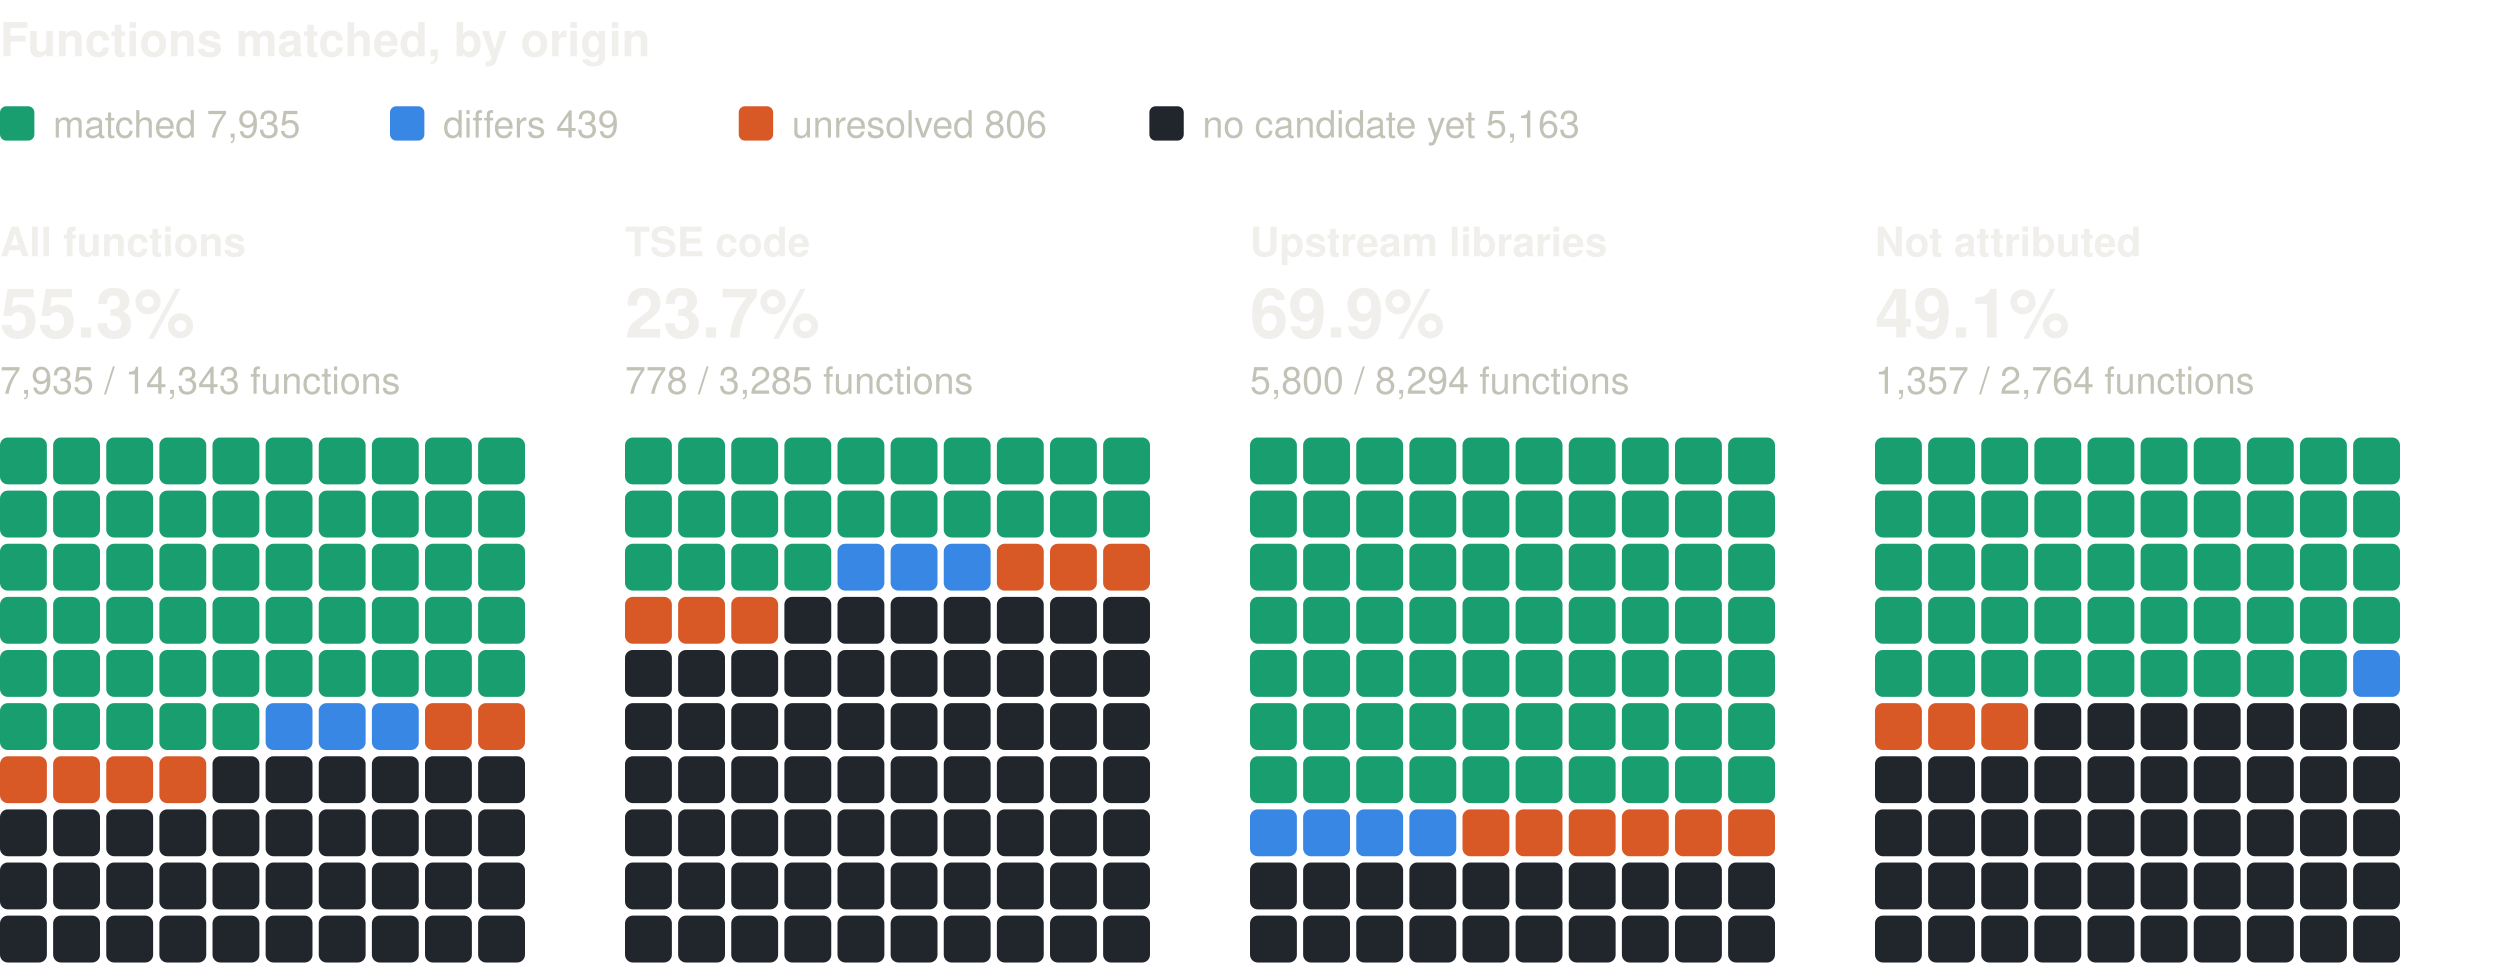
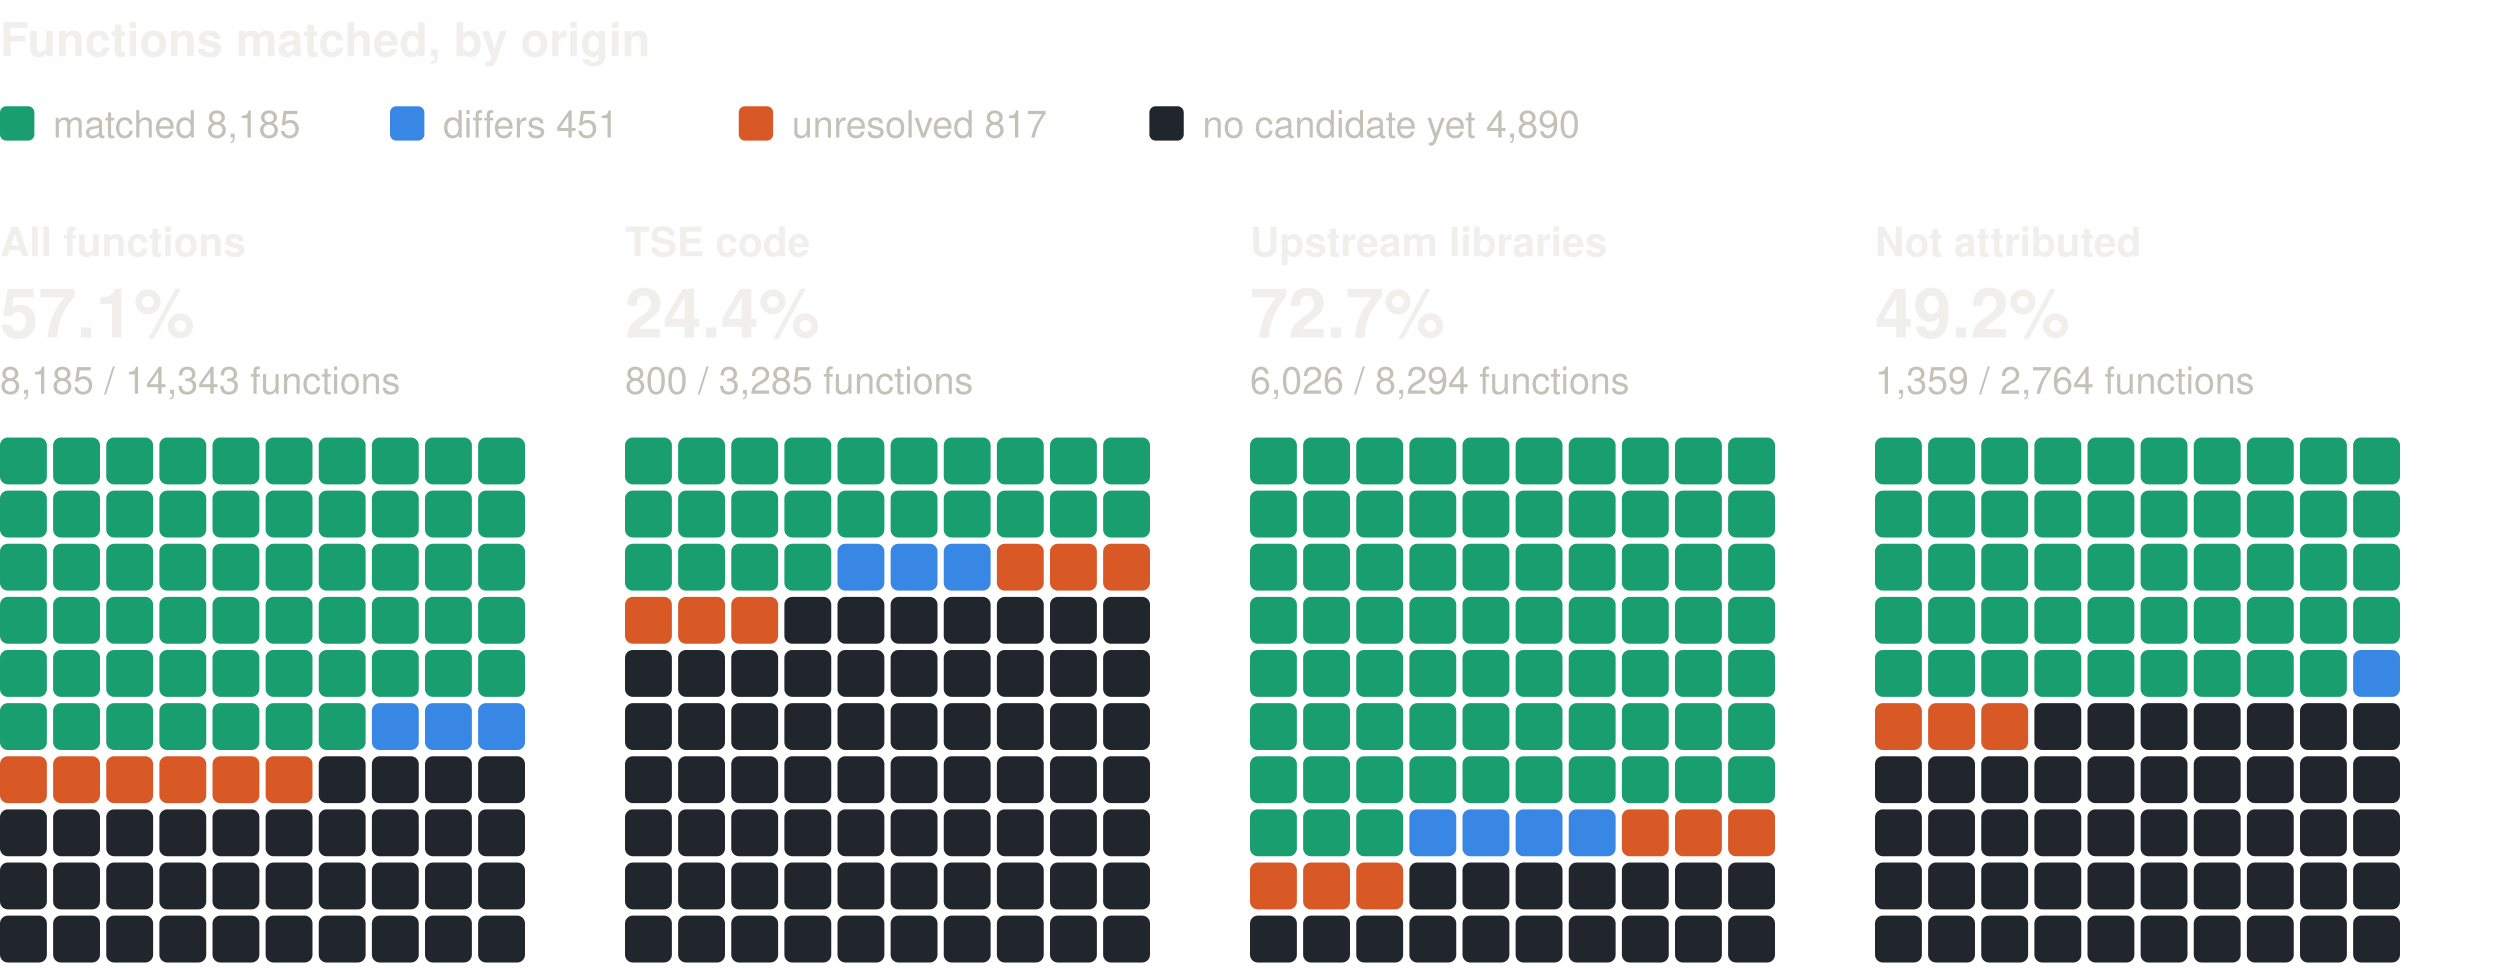
<svg xmlns="http://www.w3.org/2000/svg" width="800" height="310" viewBox="0 0 800 310" role="img" aria-label="Functions matched, by origin: one square per percent, coloured by verdict" font-family="system-ui, -apple-system, 'Segoe UI', Helvetica, Arial, sans-serif">
  <text x="0" y="18" font-size="15" fill="#f0efec" font-weight="600">Functions matched, by origin</text>
  <rect x="0" y="34" width="11" height="11" rx="2" fill="#199e70" />
-   <text x="17" y="44" font-size="12" fill="#c3c2b7">matched 7,935</text>
+   <text x="17" y="44" font-size="12" fill="#c3c2b7">matched 8,185</text>
  <rect x="124.8" y="34" width="11" height="11" rx="2" fill="#3987e5" />
-   <text x="141.8" y="44" font-size="12" fill="#c3c2b7">differs 439</text>
+   <text x="141.8" y="44" font-size="12" fill="#c3c2b7">differs 451</text>
  <rect x="236.4" y="34" width="11" height="11" rx="2" fill="#d95926" />
-   <text x="253.4" y="44" font-size="12" fill="#c3c2b7">unresolved 806</text>
+   <text x="253.4" y="44" font-size="12" fill="#c3c2b7">unresolved 817</text>
  <rect x="367.8" y="34" width="11" height="11" rx="2" fill="#21262d" />
-   <text x="384.8" y="44" font-size="12" fill="#c3c2b7">no candidate yet 5,163</text>
+   <text x="384.8" y="44" font-size="12" fill="#c3c2b7">no candidate yet 4,890</text>
  <text x="0" y="82" font-size="13" fill="#f0efec" font-weight="600">All functions</text>
-   <text x="0" y="108" font-size="22" fill="#f0efec" font-weight="600">55.3%</text>
-   <text x="0" y="126" font-size="12" fill="#c3c2b7">7,935 / 14,343 functions</text>
+   <text x="0" y="108" font-size="22" fill="#f0efec" font-weight="600">57.1%</text>
+   <text x="0" y="126" font-size="12" fill="#c3c2b7">8,185 / 14,343 functions</text>
  <rect x="0" y="140" width="15" height="15" rx="2.5" fill="#199e70" />
  <rect x="17" y="140" width="15" height="15" rx="2.5" fill="#199e70" />
  <rect x="34" y="140" width="15" height="15" rx="2.5" fill="#199e70" />
  <rect x="51" y="140" width="15" height="15" rx="2.5" fill="#199e70" />
  <rect x="68" y="140" width="15" height="15" rx="2.5" fill="#199e70" />
  <rect x="85" y="140" width="15" height="15" rx="2.5" fill="#199e70" />
  <rect x="102" y="140" width="15" height="15" rx="2.5" fill="#199e70" />
  <rect x="119" y="140" width="15" height="15" rx="2.5" fill="#199e70" />
  <rect x="136" y="140" width="15" height="15" rx="2.5" fill="#199e70" />
  <rect x="153" y="140" width="15" height="15" rx="2.5" fill="#199e70" />
  <rect x="0" y="157" width="15" height="15" rx="2.5" fill="#199e70" />
  <rect x="17" y="157" width="15" height="15" rx="2.5" fill="#199e70" />
  <rect x="34" y="157" width="15" height="15" rx="2.5" fill="#199e70" />
  <rect x="51" y="157" width="15" height="15" rx="2.5" fill="#199e70" />
  <rect x="68" y="157" width="15" height="15" rx="2.5" fill="#199e70" />
  <rect x="85" y="157" width="15" height="15" rx="2.5" fill="#199e70" />
  <rect x="102" y="157" width="15" height="15" rx="2.5" fill="#199e70" />
  <rect x="119" y="157" width="15" height="15" rx="2.5" fill="#199e70" />
  <rect x="136" y="157" width="15" height="15" rx="2.5" fill="#199e70" />
  <rect x="153" y="157" width="15" height="15" rx="2.5" fill="#199e70" />
  <rect x="0" y="174" width="15" height="15" rx="2.5" fill="#199e70" />
  <rect x="17" y="174" width="15" height="15" rx="2.5" fill="#199e70" />
  <rect x="34" y="174" width="15" height="15" rx="2.5" fill="#199e70" />
  <rect x="51" y="174" width="15" height="15" rx="2.5" fill="#199e70" />
  <rect x="68" y="174" width="15" height="15" rx="2.5" fill="#199e70" />
  <rect x="85" y="174" width="15" height="15" rx="2.5" fill="#199e70" />
  <rect x="102" y="174" width="15" height="15" rx="2.5" fill="#199e70" />
  <rect x="119" y="174" width="15" height="15" rx="2.5" fill="#199e70" />
  <rect x="136" y="174" width="15" height="15" rx="2.5" fill="#199e70" />
  <rect x="153" y="174" width="15" height="15" rx="2.5" fill="#199e70" />
  <rect x="0" y="191" width="15" height="15" rx="2.5" fill="#199e70" />
  <rect x="17" y="191" width="15" height="15" rx="2.5" fill="#199e70" />
  <rect x="34" y="191" width="15" height="15" rx="2.5" fill="#199e70" />
  <rect x="51" y="191" width="15" height="15" rx="2.5" fill="#199e70" />
  <rect x="68" y="191" width="15" height="15" rx="2.5" fill="#199e70" />
  <rect x="85" y="191" width="15" height="15" rx="2.5" fill="#199e70" />
  <rect x="102" y="191" width="15" height="15" rx="2.5" fill="#199e70" />
  <rect x="119" y="191" width="15" height="15" rx="2.5" fill="#199e70" />
  <rect x="136" y="191" width="15" height="15" rx="2.5" fill="#199e70" />
  <rect x="153" y="191" width="15" height="15" rx="2.5" fill="#199e70" />
  <rect x="0" y="208" width="15" height="15" rx="2.5" fill="#199e70" />
  <rect x="17" y="208" width="15" height="15" rx="2.5" fill="#199e70" />
  <rect x="34" y="208" width="15" height="15" rx="2.5" fill="#199e70" />
  <rect x="51" y="208" width="15" height="15" rx="2.5" fill="#199e70" />
  <rect x="68" y="208" width="15" height="15" rx="2.5" fill="#199e70" />
  <rect x="85" y="208" width="15" height="15" rx="2.5" fill="#199e70" />
  <rect x="102" y="208" width="15" height="15" rx="2.5" fill="#199e70" />
  <rect x="119" y="208" width="15" height="15" rx="2.5" fill="#199e70" />
  <rect x="136" y="208" width="15" height="15" rx="2.5" fill="#199e70" />
  <rect x="153" y="208" width="15" height="15" rx="2.5" fill="#199e70" />
  <rect x="0" y="225" width="15" height="15" rx="2.5" fill="#199e70" />
  <rect x="17" y="225" width="15" height="15" rx="2.5" fill="#199e70" />
  <rect x="34" y="225" width="15" height="15" rx="2.5" fill="#199e70" />
  <rect x="51" y="225" width="15" height="15" rx="2.5" fill="#199e70" />
  <rect x="68" y="225" width="15" height="15" rx="2.5" fill="#199e70" />
-   <rect x="85" y="225" width="15" height="15" rx="2.5" fill="#3987e5" />
-   <rect x="102" y="225" width="15" height="15" rx="2.5" fill="#3987e5" />
+   <rect x="85" y="225" width="15" height="15" rx="2.5" fill="#199e70" />
+   <rect x="102" y="225" width="15" height="15" rx="2.5" fill="#199e70" />
  <rect x="119" y="225" width="15" height="15" rx="2.5" fill="#3987e5" />
-   <rect x="136" y="225" width="15" height="15" rx="2.5" fill="#d95926" />
-   <rect x="153" y="225" width="15" height="15" rx="2.5" fill="#d95926" />
+   <rect x="136" y="225" width="15" height="15" rx="2.5" fill="#3987e5" />
+   <rect x="153" y="225" width="15" height="15" rx="2.5" fill="#3987e5" />
  <rect x="0" y="242" width="15" height="15" rx="2.5" fill="#d95926" />
  <rect x="17" y="242" width="15" height="15" rx="2.5" fill="#d95926" />
  <rect x="34" y="242" width="15" height="15" rx="2.5" fill="#d95926" />
  <rect x="51" y="242" width="15" height="15" rx="2.5" fill="#d95926" />
-   <rect x="68" y="242" width="15" height="15" rx="2.5" fill="#21262d" />
-   <rect x="85" y="242" width="15" height="15" rx="2.5" fill="#21262d" />
+   <rect x="68" y="242" width="15" height="15" rx="2.5" fill="#d95926" />
+   <rect x="85" y="242" width="15" height="15" rx="2.5" fill="#d95926" />
  <rect x="102" y="242" width="15" height="15" rx="2.5" fill="#21262d" />
  <rect x="119" y="242" width="15" height="15" rx="2.5" fill="#21262d" />
  <rect x="136" y="242" width="15" height="15" rx="2.5" fill="#21262d" />
  <rect x="153" y="242" width="15" height="15" rx="2.5" fill="#21262d" />
  <rect x="0" y="259" width="15" height="15" rx="2.5" fill="#21262d" />
  <rect x="17" y="259" width="15" height="15" rx="2.5" fill="#21262d" />
  <rect x="34" y="259" width="15" height="15" rx="2.5" fill="#21262d" />
  <rect x="51" y="259" width="15" height="15" rx="2.5" fill="#21262d" />
  <rect x="68" y="259" width="15" height="15" rx="2.5" fill="#21262d" />
  <rect x="85" y="259" width="15" height="15" rx="2.5" fill="#21262d" />
  <rect x="102" y="259" width="15" height="15" rx="2.5" fill="#21262d" />
  <rect x="119" y="259" width="15" height="15" rx="2.5" fill="#21262d" />
  <rect x="136" y="259" width="15" height="15" rx="2.5" fill="#21262d" />
  <rect x="153" y="259" width="15" height="15" rx="2.5" fill="#21262d" />
  <rect x="0" y="276" width="15" height="15" rx="2.5" fill="#21262d" />
  <rect x="17" y="276" width="15" height="15" rx="2.5" fill="#21262d" />
  <rect x="34" y="276" width="15" height="15" rx="2.5" fill="#21262d" />
  <rect x="51" y="276" width="15" height="15" rx="2.5" fill="#21262d" />
  <rect x="68" y="276" width="15" height="15" rx="2.5" fill="#21262d" />
  <rect x="85" y="276" width="15" height="15" rx="2.5" fill="#21262d" />
  <rect x="102" y="276" width="15" height="15" rx="2.5" fill="#21262d" />
  <rect x="119" y="276" width="15" height="15" rx="2.5" fill="#21262d" />
  <rect x="136" y="276" width="15" height="15" rx="2.5" fill="#21262d" />
  <rect x="153" y="276" width="15" height="15" rx="2.5" fill="#21262d" />
  <rect x="0" y="293" width="15" height="15" rx="2.5" fill="#21262d" />
  <rect x="17" y="293" width="15" height="15" rx="2.5" fill="#21262d" />
  <rect x="34" y="293" width="15" height="15" rx="2.5" fill="#21262d" />
  <rect x="51" y="293" width="15" height="15" rx="2.5" fill="#21262d" />
  <rect x="68" y="293" width="15" height="15" rx="2.5" fill="#21262d" />
  <rect x="85" y="293" width="15" height="15" rx="2.5" fill="#21262d" />
  <rect x="102" y="293" width="15" height="15" rx="2.5" fill="#21262d" />
  <rect x="119" y="293" width="15" height="15" rx="2.5" fill="#21262d" />
  <rect x="136" y="293" width="15" height="15" rx="2.5" fill="#21262d" />
  <rect x="153" y="293" width="15" height="15" rx="2.5" fill="#21262d" />
  <text x="200" y="82" font-size="13" fill="#f0efec" font-weight="600">TSE code</text>
-   <text x="200" y="108" font-size="22" fill="#f0efec" font-weight="600">23.7%</text>
-   <text x="200" y="126" font-size="12" fill="#c3c2b7">778 / 3,285 functions</text>
+   <text x="200" y="108" font-size="22" fill="#f0efec" font-weight="600">24.4%</text>
+   <text x="200" y="126" font-size="12" fill="#c3c2b7">800 / 3,285 functions</text>
  <rect x="200" y="140" width="15" height="15" rx="2.5" fill="#199e70" />
  <rect x="217" y="140" width="15" height="15" rx="2.5" fill="#199e70" />
  <rect x="234" y="140" width="15" height="15" rx="2.5" fill="#199e70" />
  <rect x="251" y="140" width="15" height="15" rx="2.5" fill="#199e70" />
  <rect x="268" y="140" width="15" height="15" rx="2.5" fill="#199e70" />
  <rect x="285" y="140" width="15" height="15" rx="2.5" fill="#199e70" />
  <rect x="302" y="140" width="15" height="15" rx="2.5" fill="#199e70" />
  <rect x="319" y="140" width="15" height="15" rx="2.5" fill="#199e70" />
  <rect x="336" y="140" width="15" height="15" rx="2.5" fill="#199e70" />
  <rect x="353" y="140" width="15" height="15" rx="2.5" fill="#199e70" />
  <rect x="200" y="157" width="15" height="15" rx="2.5" fill="#199e70" />
  <rect x="217" y="157" width="15" height="15" rx="2.5" fill="#199e70" />
  <rect x="234" y="157" width="15" height="15" rx="2.5" fill="#199e70" />
  <rect x="251" y="157" width="15" height="15" rx="2.5" fill="#199e70" />
  <rect x="268" y="157" width="15" height="15" rx="2.5" fill="#199e70" />
  <rect x="285" y="157" width="15" height="15" rx="2.5" fill="#199e70" />
  <rect x="302" y="157" width="15" height="15" rx="2.5" fill="#199e70" />
  <rect x="319" y="157" width="15" height="15" rx="2.5" fill="#199e70" />
  <rect x="336" y="157" width="15" height="15" rx="2.5" fill="#199e70" />
  <rect x="353" y="157" width="15" height="15" rx="2.5" fill="#199e70" />
  <rect x="200" y="174" width="15" height="15" rx="2.5" fill="#199e70" />
  <rect x="217" y="174" width="15" height="15" rx="2.5" fill="#199e70" />
  <rect x="234" y="174" width="15" height="15" rx="2.5" fill="#199e70" />
  <rect x="251" y="174" width="15" height="15" rx="2.5" fill="#199e70" />
  <rect x="268" y="174" width="15" height="15" rx="2.5" fill="#3987e5" />
  <rect x="285" y="174" width="15" height="15" rx="2.5" fill="#3987e5" />
  <rect x="302" y="174" width="15" height="15" rx="2.5" fill="#3987e5" />
  <rect x="319" y="174" width="15" height="15" rx="2.5" fill="#d95926" />
  <rect x="336" y="174" width="15" height="15" rx="2.5" fill="#d95926" />
  <rect x="353" y="174" width="15" height="15" rx="2.5" fill="#d95926" />
  <rect x="200" y="191" width="15" height="15" rx="2.5" fill="#d95926" />
  <rect x="217" y="191" width="15" height="15" rx="2.5" fill="#d95926" />
  <rect x="234" y="191" width="15" height="15" rx="2.5" fill="#d95926" />
  <rect x="251" y="191" width="15" height="15" rx="2.5" fill="#21262d" />
  <rect x="268" y="191" width="15" height="15" rx="2.5" fill="#21262d" />
  <rect x="285" y="191" width="15" height="15" rx="2.5" fill="#21262d" />
  <rect x="302" y="191" width="15" height="15" rx="2.5" fill="#21262d" />
  <rect x="319" y="191" width="15" height="15" rx="2.5" fill="#21262d" />
  <rect x="336" y="191" width="15" height="15" rx="2.5" fill="#21262d" />
  <rect x="353" y="191" width="15" height="15" rx="2.5" fill="#21262d" />
  <rect x="200" y="208" width="15" height="15" rx="2.5" fill="#21262d" />
  <rect x="217" y="208" width="15" height="15" rx="2.5" fill="#21262d" />
  <rect x="234" y="208" width="15" height="15" rx="2.5" fill="#21262d" />
  <rect x="251" y="208" width="15" height="15" rx="2.5" fill="#21262d" />
  <rect x="268" y="208" width="15" height="15" rx="2.5" fill="#21262d" />
  <rect x="285" y="208" width="15" height="15" rx="2.5" fill="#21262d" />
  <rect x="302" y="208" width="15" height="15" rx="2.5" fill="#21262d" />
  <rect x="319" y="208" width="15" height="15" rx="2.5" fill="#21262d" />
  <rect x="336" y="208" width="15" height="15" rx="2.5" fill="#21262d" />
  <rect x="353" y="208" width="15" height="15" rx="2.5" fill="#21262d" />
  <rect x="200" y="225" width="15" height="15" rx="2.5" fill="#21262d" />
  <rect x="217" y="225" width="15" height="15" rx="2.5" fill="#21262d" />
  <rect x="234" y="225" width="15" height="15" rx="2.5" fill="#21262d" />
  <rect x="251" y="225" width="15" height="15" rx="2.5" fill="#21262d" />
  <rect x="268" y="225" width="15" height="15" rx="2.5" fill="#21262d" />
  <rect x="285" y="225" width="15" height="15" rx="2.5" fill="#21262d" />
  <rect x="302" y="225" width="15" height="15" rx="2.5" fill="#21262d" />
  <rect x="319" y="225" width="15" height="15" rx="2.5" fill="#21262d" />
  <rect x="336" y="225" width="15" height="15" rx="2.5" fill="#21262d" />
  <rect x="353" y="225" width="15" height="15" rx="2.5" fill="#21262d" />
  <rect x="200" y="242" width="15" height="15" rx="2.5" fill="#21262d" />
  <rect x="217" y="242" width="15" height="15" rx="2.5" fill="#21262d" />
  <rect x="234" y="242" width="15" height="15" rx="2.5" fill="#21262d" />
  <rect x="251" y="242" width="15" height="15" rx="2.5" fill="#21262d" />
  <rect x="268" y="242" width="15" height="15" rx="2.5" fill="#21262d" />
  <rect x="285" y="242" width="15" height="15" rx="2.5" fill="#21262d" />
  <rect x="302" y="242" width="15" height="15" rx="2.5" fill="#21262d" />
  <rect x="319" y="242" width="15" height="15" rx="2.5" fill="#21262d" />
  <rect x="336" y="242" width="15" height="15" rx="2.5" fill="#21262d" />
  <rect x="353" y="242" width="15" height="15" rx="2.5" fill="#21262d" />
  <rect x="200" y="259" width="15" height="15" rx="2.5" fill="#21262d" />
  <rect x="217" y="259" width="15" height="15" rx="2.5" fill="#21262d" />
  <rect x="234" y="259" width="15" height="15" rx="2.5" fill="#21262d" />
  <rect x="251" y="259" width="15" height="15" rx="2.5" fill="#21262d" />
  <rect x="268" y="259" width="15" height="15" rx="2.5" fill="#21262d" />
  <rect x="285" y="259" width="15" height="15" rx="2.5" fill="#21262d" />
  <rect x="302" y="259" width="15" height="15" rx="2.5" fill="#21262d" />
  <rect x="319" y="259" width="15" height="15" rx="2.5" fill="#21262d" />
  <rect x="336" y="259" width="15" height="15" rx="2.5" fill="#21262d" />
  <rect x="353" y="259" width="15" height="15" rx="2.5" fill="#21262d" />
  <rect x="200" y="276" width="15" height="15" rx="2.5" fill="#21262d" />
  <rect x="217" y="276" width="15" height="15" rx="2.5" fill="#21262d" />
  <rect x="234" y="276" width="15" height="15" rx="2.5" fill="#21262d" />
  <rect x="251" y="276" width="15" height="15" rx="2.5" fill="#21262d" />
  <rect x="268" y="276" width="15" height="15" rx="2.5" fill="#21262d" />
  <rect x="285" y="276" width="15" height="15" rx="2.5" fill="#21262d" />
  <rect x="302" y="276" width="15" height="15" rx="2.5" fill="#21262d" />
  <rect x="319" y="276" width="15" height="15" rx="2.5" fill="#21262d" />
  <rect x="336" y="276" width="15" height="15" rx="2.5" fill="#21262d" />
  <rect x="353" y="276" width="15" height="15" rx="2.5" fill="#21262d" />
  <rect x="200" y="293" width="15" height="15" rx="2.5" fill="#21262d" />
  <rect x="217" y="293" width="15" height="15" rx="2.5" fill="#21262d" />
  <rect x="234" y="293" width="15" height="15" rx="2.5" fill="#21262d" />
  <rect x="251" y="293" width="15" height="15" rx="2.5" fill="#21262d" />
  <rect x="268" y="293" width="15" height="15" rx="2.5" fill="#21262d" />
  <rect x="285" y="293" width="15" height="15" rx="2.5" fill="#21262d" />
  <rect x="302" y="293" width="15" height="15" rx="2.5" fill="#21262d" />
  <rect x="319" y="293" width="15" height="15" rx="2.5" fill="#21262d" />
  <rect x="336" y="293" width="15" height="15" rx="2.5" fill="#21262d" />
  <rect x="353" y="293" width="15" height="15" rx="2.5" fill="#21262d" />
  <text x="400" y="82" font-size="13" fill="#f0efec" font-weight="600">Upstream libraries</text>
-   <text x="400" y="108" font-size="22" fill="#f0efec" font-weight="600">69.9%</text>
-   <text x="400" y="126" font-size="12" fill="#c3c2b7">5,800 / 8,294 functions</text>
+   <text x="400" y="108" font-size="22" fill="#f0efec" font-weight="600">72.7%</text>
+   <text x="400" y="126" font-size="12" fill="#c3c2b7">6,026 / 8,294 functions</text>
  <rect x="400" y="140" width="15" height="15" rx="2.5" fill="#199e70" />
  <rect x="417" y="140" width="15" height="15" rx="2.5" fill="#199e70" />
  <rect x="434" y="140" width="15" height="15" rx="2.5" fill="#199e70" />
  <rect x="451" y="140" width="15" height="15" rx="2.5" fill="#199e70" />
  <rect x="468" y="140" width="15" height="15" rx="2.5" fill="#199e70" />
  <rect x="485" y="140" width="15" height="15" rx="2.5" fill="#199e70" />
  <rect x="502" y="140" width="15" height="15" rx="2.5" fill="#199e70" />
  <rect x="519" y="140" width="15" height="15" rx="2.5" fill="#199e70" />
  <rect x="536" y="140" width="15" height="15" rx="2.5" fill="#199e70" />
  <rect x="553" y="140" width="15" height="15" rx="2.5" fill="#199e70" />
  <rect x="400" y="157" width="15" height="15" rx="2.5" fill="#199e70" />
  <rect x="417" y="157" width="15" height="15" rx="2.5" fill="#199e70" />
  <rect x="434" y="157" width="15" height="15" rx="2.5" fill="#199e70" />
  <rect x="451" y="157" width="15" height="15" rx="2.5" fill="#199e70" />
  <rect x="468" y="157" width="15" height="15" rx="2.5" fill="#199e70" />
  <rect x="485" y="157" width="15" height="15" rx="2.5" fill="#199e70" />
  <rect x="502" y="157" width="15" height="15" rx="2.5" fill="#199e70" />
  <rect x="519" y="157" width="15" height="15" rx="2.5" fill="#199e70" />
  <rect x="536" y="157" width="15" height="15" rx="2.5" fill="#199e70" />
  <rect x="553" y="157" width="15" height="15" rx="2.5" fill="#199e70" />
  <rect x="400" y="174" width="15" height="15" rx="2.5" fill="#199e70" />
  <rect x="417" y="174" width="15" height="15" rx="2.5" fill="#199e70" />
  <rect x="434" y="174" width="15" height="15" rx="2.5" fill="#199e70" />
  <rect x="451" y="174" width="15" height="15" rx="2.5" fill="#199e70" />
  <rect x="468" y="174" width="15" height="15" rx="2.5" fill="#199e70" />
  <rect x="485" y="174" width="15" height="15" rx="2.5" fill="#199e70" />
  <rect x="502" y="174" width="15" height="15" rx="2.5" fill="#199e70" />
  <rect x="519" y="174" width="15" height="15" rx="2.5" fill="#199e70" />
  <rect x="536" y="174" width="15" height="15" rx="2.5" fill="#199e70" />
  <rect x="553" y="174" width="15" height="15" rx="2.5" fill="#199e70" />
  <rect x="400" y="191" width="15" height="15" rx="2.5" fill="#199e70" />
  <rect x="417" y="191" width="15" height="15" rx="2.5" fill="#199e70" />
  <rect x="434" y="191" width="15" height="15" rx="2.5" fill="#199e70" />
  <rect x="451" y="191" width="15" height="15" rx="2.5" fill="#199e70" />
  <rect x="468" y="191" width="15" height="15" rx="2.5" fill="#199e70" />
  <rect x="485" y="191" width="15" height="15" rx="2.5" fill="#199e70" />
  <rect x="502" y="191" width="15" height="15" rx="2.5" fill="#199e70" />
  <rect x="519" y="191" width="15" height="15" rx="2.5" fill="#199e70" />
  <rect x="536" y="191" width="15" height="15" rx="2.5" fill="#199e70" />
  <rect x="553" y="191" width="15" height="15" rx="2.5" fill="#199e70" />
  <rect x="400" y="208" width="15" height="15" rx="2.5" fill="#199e70" />
  <rect x="417" y="208" width="15" height="15" rx="2.5" fill="#199e70" />
  <rect x="434" y="208" width="15" height="15" rx="2.5" fill="#199e70" />
  <rect x="451" y="208" width="15" height="15" rx="2.5" fill="#199e70" />
  <rect x="468" y="208" width="15" height="15" rx="2.5" fill="#199e70" />
  <rect x="485" y="208" width="15" height="15" rx="2.5" fill="#199e70" />
  <rect x="502" y="208" width="15" height="15" rx="2.5" fill="#199e70" />
  <rect x="519" y="208" width="15" height="15" rx="2.5" fill="#199e70" />
  <rect x="536" y="208" width="15" height="15" rx="2.5" fill="#199e70" />
  <rect x="553" y="208" width="15" height="15" rx="2.5" fill="#199e70" />
  <rect x="400" y="225" width="15" height="15" rx="2.5" fill="#199e70" />
  <rect x="417" y="225" width="15" height="15" rx="2.5" fill="#199e70" />
  <rect x="434" y="225" width="15" height="15" rx="2.5" fill="#199e70" />
  <rect x="451" y="225" width="15" height="15" rx="2.5" fill="#199e70" />
  <rect x="468" y="225" width="15" height="15" rx="2.5" fill="#199e70" />
  <rect x="485" y="225" width="15" height="15" rx="2.5" fill="#199e70" />
  <rect x="502" y="225" width="15" height="15" rx="2.5" fill="#199e70" />
  <rect x="519" y="225" width="15" height="15" rx="2.5" fill="#199e70" />
  <rect x="536" y="225" width="15" height="15" rx="2.5" fill="#199e70" />
  <rect x="553" y="225" width="15" height="15" rx="2.5" fill="#199e70" />
  <rect x="400" y="242" width="15" height="15" rx="2.5" fill="#199e70" />
  <rect x="417" y="242" width="15" height="15" rx="2.5" fill="#199e70" />
  <rect x="434" y="242" width="15" height="15" rx="2.5" fill="#199e70" />
  <rect x="451" y="242" width="15" height="15" rx="2.5" fill="#199e70" />
  <rect x="468" y="242" width="15" height="15" rx="2.5" fill="#199e70" />
  <rect x="485" y="242" width="15" height="15" rx="2.5" fill="#199e70" />
  <rect x="502" y="242" width="15" height="15" rx="2.5" fill="#199e70" />
  <rect x="519" y="242" width="15" height="15" rx="2.5" fill="#199e70" />
  <rect x="536" y="242" width="15" height="15" rx="2.5" fill="#199e70" />
  <rect x="553" y="242" width="15" height="15" rx="2.5" fill="#199e70" />
-   <rect x="400" y="259" width="15" height="15" rx="2.5" fill="#3987e5" />
-   <rect x="417" y="259" width="15" height="15" rx="2.5" fill="#3987e5" />
-   <rect x="434" y="259" width="15" height="15" rx="2.5" fill="#3987e5" />
+   <rect x="400" y="259" width="15" height="15" rx="2.5" fill="#199e70" />
+   <rect x="417" y="259" width="15" height="15" rx="2.5" fill="#199e70" />
+   <rect x="434" y="259" width="15" height="15" rx="2.5" fill="#199e70" />
  <rect x="451" y="259" width="15" height="15" rx="2.5" fill="#3987e5" />
-   <rect x="468" y="259" width="15" height="15" rx="2.5" fill="#d95926" />
-   <rect x="485" y="259" width="15" height="15" rx="2.5" fill="#d95926" />
-   <rect x="502" y="259" width="15" height="15" rx="2.5" fill="#d95926" />
+   <rect x="468" y="259" width="15" height="15" rx="2.5" fill="#3987e5" />
+   <rect x="485" y="259" width="15" height="15" rx="2.5" fill="#3987e5" />
+   <rect x="502" y="259" width="15" height="15" rx="2.5" fill="#3987e5" />
  <rect x="519" y="259" width="15" height="15" rx="2.5" fill="#d95926" />
  <rect x="536" y="259" width="15" height="15" rx="2.5" fill="#d95926" />
  <rect x="553" y="259" width="15" height="15" rx="2.5" fill="#d95926" />
-   <rect x="400" y="276" width="15" height="15" rx="2.5" fill="#21262d" />
-   <rect x="417" y="276" width="15" height="15" rx="2.5" fill="#21262d" />
-   <rect x="434" y="276" width="15" height="15" rx="2.5" fill="#21262d" />
+   <rect x="400" y="276" width="15" height="15" rx="2.5" fill="#d95926" />
+   <rect x="417" y="276" width="15" height="15" rx="2.5" fill="#d95926" />
+   <rect x="434" y="276" width="15" height="15" rx="2.5" fill="#d95926" />
  <rect x="451" y="276" width="15" height="15" rx="2.5" fill="#21262d" />
  <rect x="468" y="276" width="15" height="15" rx="2.5" fill="#21262d" />
  <rect x="485" y="276" width="15" height="15" rx="2.5" fill="#21262d" />
  <rect x="502" y="276" width="15" height="15" rx="2.5" fill="#21262d" />
  <rect x="519" y="276" width="15" height="15" rx="2.5" fill="#21262d" />
  <rect x="536" y="276" width="15" height="15" rx="2.5" fill="#21262d" />
  <rect x="553" y="276" width="15" height="15" rx="2.5" fill="#21262d" />
  <rect x="400" y="293" width="15" height="15" rx="2.5" fill="#21262d" />
  <rect x="417" y="293" width="15" height="15" rx="2.5" fill="#21262d" />
  <rect x="434" y="293" width="15" height="15" rx="2.5" fill="#21262d" />
  <rect x="451" y="293" width="15" height="15" rx="2.5" fill="#21262d" />
  <rect x="468" y="293" width="15" height="15" rx="2.5" fill="#21262d" />
  <rect x="485" y="293" width="15" height="15" rx="2.5" fill="#21262d" />
  <rect x="502" y="293" width="15" height="15" rx="2.5" fill="#21262d" />
  <rect x="519" y="293" width="15" height="15" rx="2.5" fill="#21262d" />
  <rect x="536" y="293" width="15" height="15" rx="2.5" fill="#21262d" />
  <rect x="553" y="293" width="15" height="15" rx="2.5" fill="#21262d" />
  <text x="600" y="82" font-size="13" fill="#f0efec" font-weight="600">Not attributed</text>
-   <text x="600" y="108" font-size="22" fill="#f0efec" font-weight="600">49.1%</text>
-   <text x="600" y="126" font-size="12" fill="#c3c2b7">1,357 / 2,764 functions</text>
+   <text x="600" y="108" font-size="22" fill="#f0efec" font-weight="600">49.2%</text>
+   <text x="600" y="126" font-size="12" fill="#c3c2b7">1,359 / 2,764 functions</text>
  <rect x="600" y="140" width="15" height="15" rx="2.5" fill="#199e70" />
  <rect x="617" y="140" width="15" height="15" rx="2.5" fill="#199e70" />
  <rect x="634" y="140" width="15" height="15" rx="2.5" fill="#199e70" />
  <rect x="651" y="140" width="15" height="15" rx="2.5" fill="#199e70" />
  <rect x="668" y="140" width="15" height="15" rx="2.5" fill="#199e70" />
  <rect x="685" y="140" width="15" height="15" rx="2.5" fill="#199e70" />
  <rect x="702" y="140" width="15" height="15" rx="2.5" fill="#199e70" />
  <rect x="719" y="140" width="15" height="15" rx="2.5" fill="#199e70" />
  <rect x="736" y="140" width="15" height="15" rx="2.5" fill="#199e70" />
  <rect x="753" y="140" width="15" height="15" rx="2.5" fill="#199e70" />
  <rect x="600" y="157" width="15" height="15" rx="2.5" fill="#199e70" />
  <rect x="617" y="157" width="15" height="15" rx="2.5" fill="#199e70" />
  <rect x="634" y="157" width="15" height="15" rx="2.5" fill="#199e70" />
  <rect x="651" y="157" width="15" height="15" rx="2.5" fill="#199e70" />
  <rect x="668" y="157" width="15" height="15" rx="2.5" fill="#199e70" />
  <rect x="685" y="157" width="15" height="15" rx="2.5" fill="#199e70" />
  <rect x="702" y="157" width="15" height="15" rx="2.5" fill="#199e70" />
  <rect x="719" y="157" width="15" height="15" rx="2.5" fill="#199e70" />
  <rect x="736" y="157" width="15" height="15" rx="2.5" fill="#199e70" />
  <rect x="753" y="157" width="15" height="15" rx="2.5" fill="#199e70" />
  <rect x="600" y="174" width="15" height="15" rx="2.5" fill="#199e70" />
  <rect x="617" y="174" width="15" height="15" rx="2.5" fill="#199e70" />
  <rect x="634" y="174" width="15" height="15" rx="2.5" fill="#199e70" />
  <rect x="651" y="174" width="15" height="15" rx="2.5" fill="#199e70" />
  <rect x="668" y="174" width="15" height="15" rx="2.5" fill="#199e70" />
  <rect x="685" y="174" width="15" height="15" rx="2.5" fill="#199e70" />
  <rect x="702" y="174" width="15" height="15" rx="2.5" fill="#199e70" />
  <rect x="719" y="174" width="15" height="15" rx="2.5" fill="#199e70" />
  <rect x="736" y="174" width="15" height="15" rx="2.5" fill="#199e70" />
  <rect x="753" y="174" width="15" height="15" rx="2.5" fill="#199e70" />
  <rect x="600" y="191" width="15" height="15" rx="2.5" fill="#199e70" />
  <rect x="617" y="191" width="15" height="15" rx="2.5" fill="#199e70" />
  <rect x="634" y="191" width="15" height="15" rx="2.5" fill="#199e70" />
  <rect x="651" y="191" width="15" height="15" rx="2.5" fill="#199e70" />
  <rect x="668" y="191" width="15" height="15" rx="2.5" fill="#199e70" />
  <rect x="685" y="191" width="15" height="15" rx="2.5" fill="#199e70" />
  <rect x="702" y="191" width="15" height="15" rx="2.5" fill="#199e70" />
  <rect x="719" y="191" width="15" height="15" rx="2.5" fill="#199e70" />
  <rect x="736" y="191" width="15" height="15" rx="2.5" fill="#199e70" />
  <rect x="753" y="191" width="15" height="15" rx="2.5" fill="#199e70" />
  <rect x="600" y="208" width="15" height="15" rx="2.5" fill="#199e70" />
  <rect x="617" y="208" width="15" height="15" rx="2.5" fill="#199e70" />
  <rect x="634" y="208" width="15" height="15" rx="2.5" fill="#199e70" />
  <rect x="651" y="208" width="15" height="15" rx="2.5" fill="#199e70" />
  <rect x="668" y="208" width="15" height="15" rx="2.5" fill="#199e70" />
  <rect x="685" y="208" width="15" height="15" rx="2.5" fill="#199e70" />
  <rect x="702" y="208" width="15" height="15" rx="2.5" fill="#199e70" />
  <rect x="719" y="208" width="15" height="15" rx="2.5" fill="#199e70" />
  <rect x="736" y="208" width="15" height="15" rx="2.5" fill="#199e70" />
  <rect x="753" y="208" width="15" height="15" rx="2.5" fill="#3987e5" />
  <rect x="600" y="225" width="15" height="15" rx="2.5" fill="#d95926" />
  <rect x="617" y="225" width="15" height="15" rx="2.5" fill="#d95926" />
  <rect x="634" y="225" width="15" height="15" rx="2.5" fill="#d95926" />
  <rect x="651" y="225" width="15" height="15" rx="2.5" fill="#21262d" />
  <rect x="668" y="225" width="15" height="15" rx="2.5" fill="#21262d" />
  <rect x="685" y="225" width="15" height="15" rx="2.5" fill="#21262d" />
  <rect x="702" y="225" width="15" height="15" rx="2.5" fill="#21262d" />
  <rect x="719" y="225" width="15" height="15" rx="2.5" fill="#21262d" />
  <rect x="736" y="225" width="15" height="15" rx="2.5" fill="#21262d" />
  <rect x="753" y="225" width="15" height="15" rx="2.5" fill="#21262d" />
  <rect x="600" y="242" width="15" height="15" rx="2.5" fill="#21262d" />
  <rect x="617" y="242" width="15" height="15" rx="2.5" fill="#21262d" />
  <rect x="634" y="242" width="15" height="15" rx="2.5" fill="#21262d" />
  <rect x="651" y="242" width="15" height="15" rx="2.5" fill="#21262d" />
  <rect x="668" y="242" width="15" height="15" rx="2.5" fill="#21262d" />
  <rect x="685" y="242" width="15" height="15" rx="2.5" fill="#21262d" />
  <rect x="702" y="242" width="15" height="15" rx="2.5" fill="#21262d" />
  <rect x="719" y="242" width="15" height="15" rx="2.5" fill="#21262d" />
  <rect x="736" y="242" width="15" height="15" rx="2.5" fill="#21262d" />
  <rect x="753" y="242" width="15" height="15" rx="2.5" fill="#21262d" />
  <rect x="600" y="259" width="15" height="15" rx="2.5" fill="#21262d" />
  <rect x="617" y="259" width="15" height="15" rx="2.5" fill="#21262d" />
  <rect x="634" y="259" width="15" height="15" rx="2.5" fill="#21262d" />
  <rect x="651" y="259" width="15" height="15" rx="2.5" fill="#21262d" />
  <rect x="668" y="259" width="15" height="15" rx="2.5" fill="#21262d" />
  <rect x="685" y="259" width="15" height="15" rx="2.5" fill="#21262d" />
  <rect x="702" y="259" width="15" height="15" rx="2.5" fill="#21262d" />
  <rect x="719" y="259" width="15" height="15" rx="2.5" fill="#21262d" />
  <rect x="736" y="259" width="15" height="15" rx="2.5" fill="#21262d" />
  <rect x="753" y="259" width="15" height="15" rx="2.5" fill="#21262d" />
  <rect x="600" y="276" width="15" height="15" rx="2.5" fill="#21262d" />
  <rect x="617" y="276" width="15" height="15" rx="2.5" fill="#21262d" />
  <rect x="634" y="276" width="15" height="15" rx="2.5" fill="#21262d" />
  <rect x="651" y="276" width="15" height="15" rx="2.5" fill="#21262d" />
  <rect x="668" y="276" width="15" height="15" rx="2.5" fill="#21262d" />
  <rect x="685" y="276" width="15" height="15" rx="2.5" fill="#21262d" />
  <rect x="702" y="276" width="15" height="15" rx="2.5" fill="#21262d" />
  <rect x="719" y="276" width="15" height="15" rx="2.5" fill="#21262d" />
  <rect x="736" y="276" width="15" height="15" rx="2.5" fill="#21262d" />
  <rect x="753" y="276" width="15" height="15" rx="2.5" fill="#21262d" />
  <rect x="600" y="293" width="15" height="15" rx="2.5" fill="#21262d" />
  <rect x="617" y="293" width="15" height="15" rx="2.5" fill="#21262d" />
  <rect x="634" y="293" width="15" height="15" rx="2.5" fill="#21262d" />
  <rect x="651" y="293" width="15" height="15" rx="2.5" fill="#21262d" />
  <rect x="668" y="293" width="15" height="15" rx="2.5" fill="#21262d" />
  <rect x="685" y="293" width="15" height="15" rx="2.5" fill="#21262d" />
  <rect x="702" y="293" width="15" height="15" rx="2.5" fill="#21262d" />
  <rect x="719" y="293" width="15" height="15" rx="2.5" fill="#21262d" />
  <rect x="736" y="293" width="15" height="15" rx="2.5" fill="#21262d" />
  <rect x="753" y="293" width="15" height="15" rx="2.5" fill="#21262d" />
</svg>
